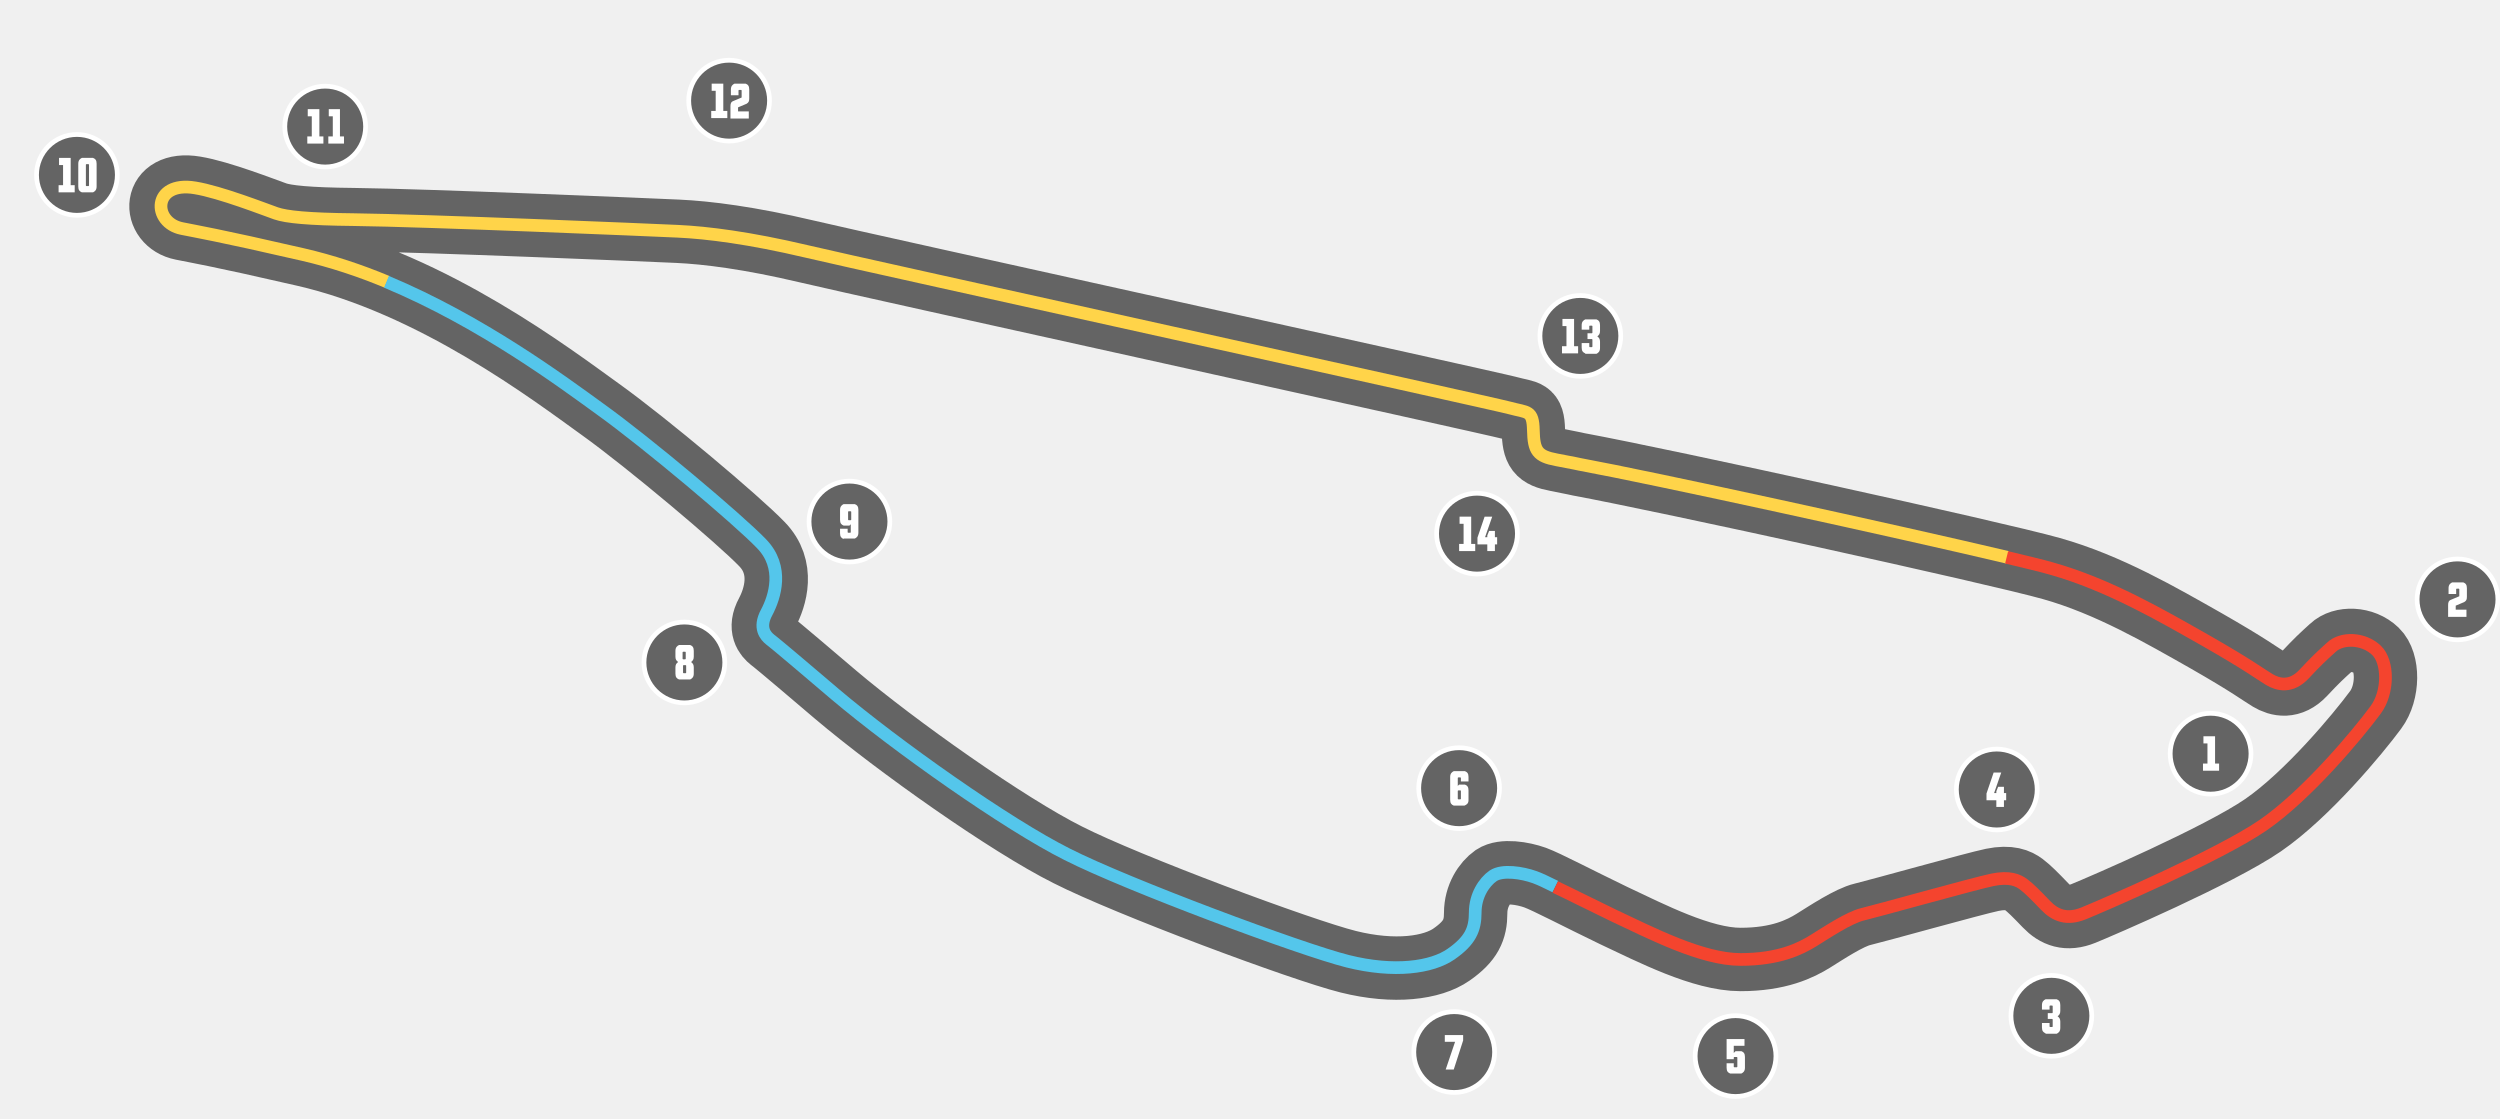
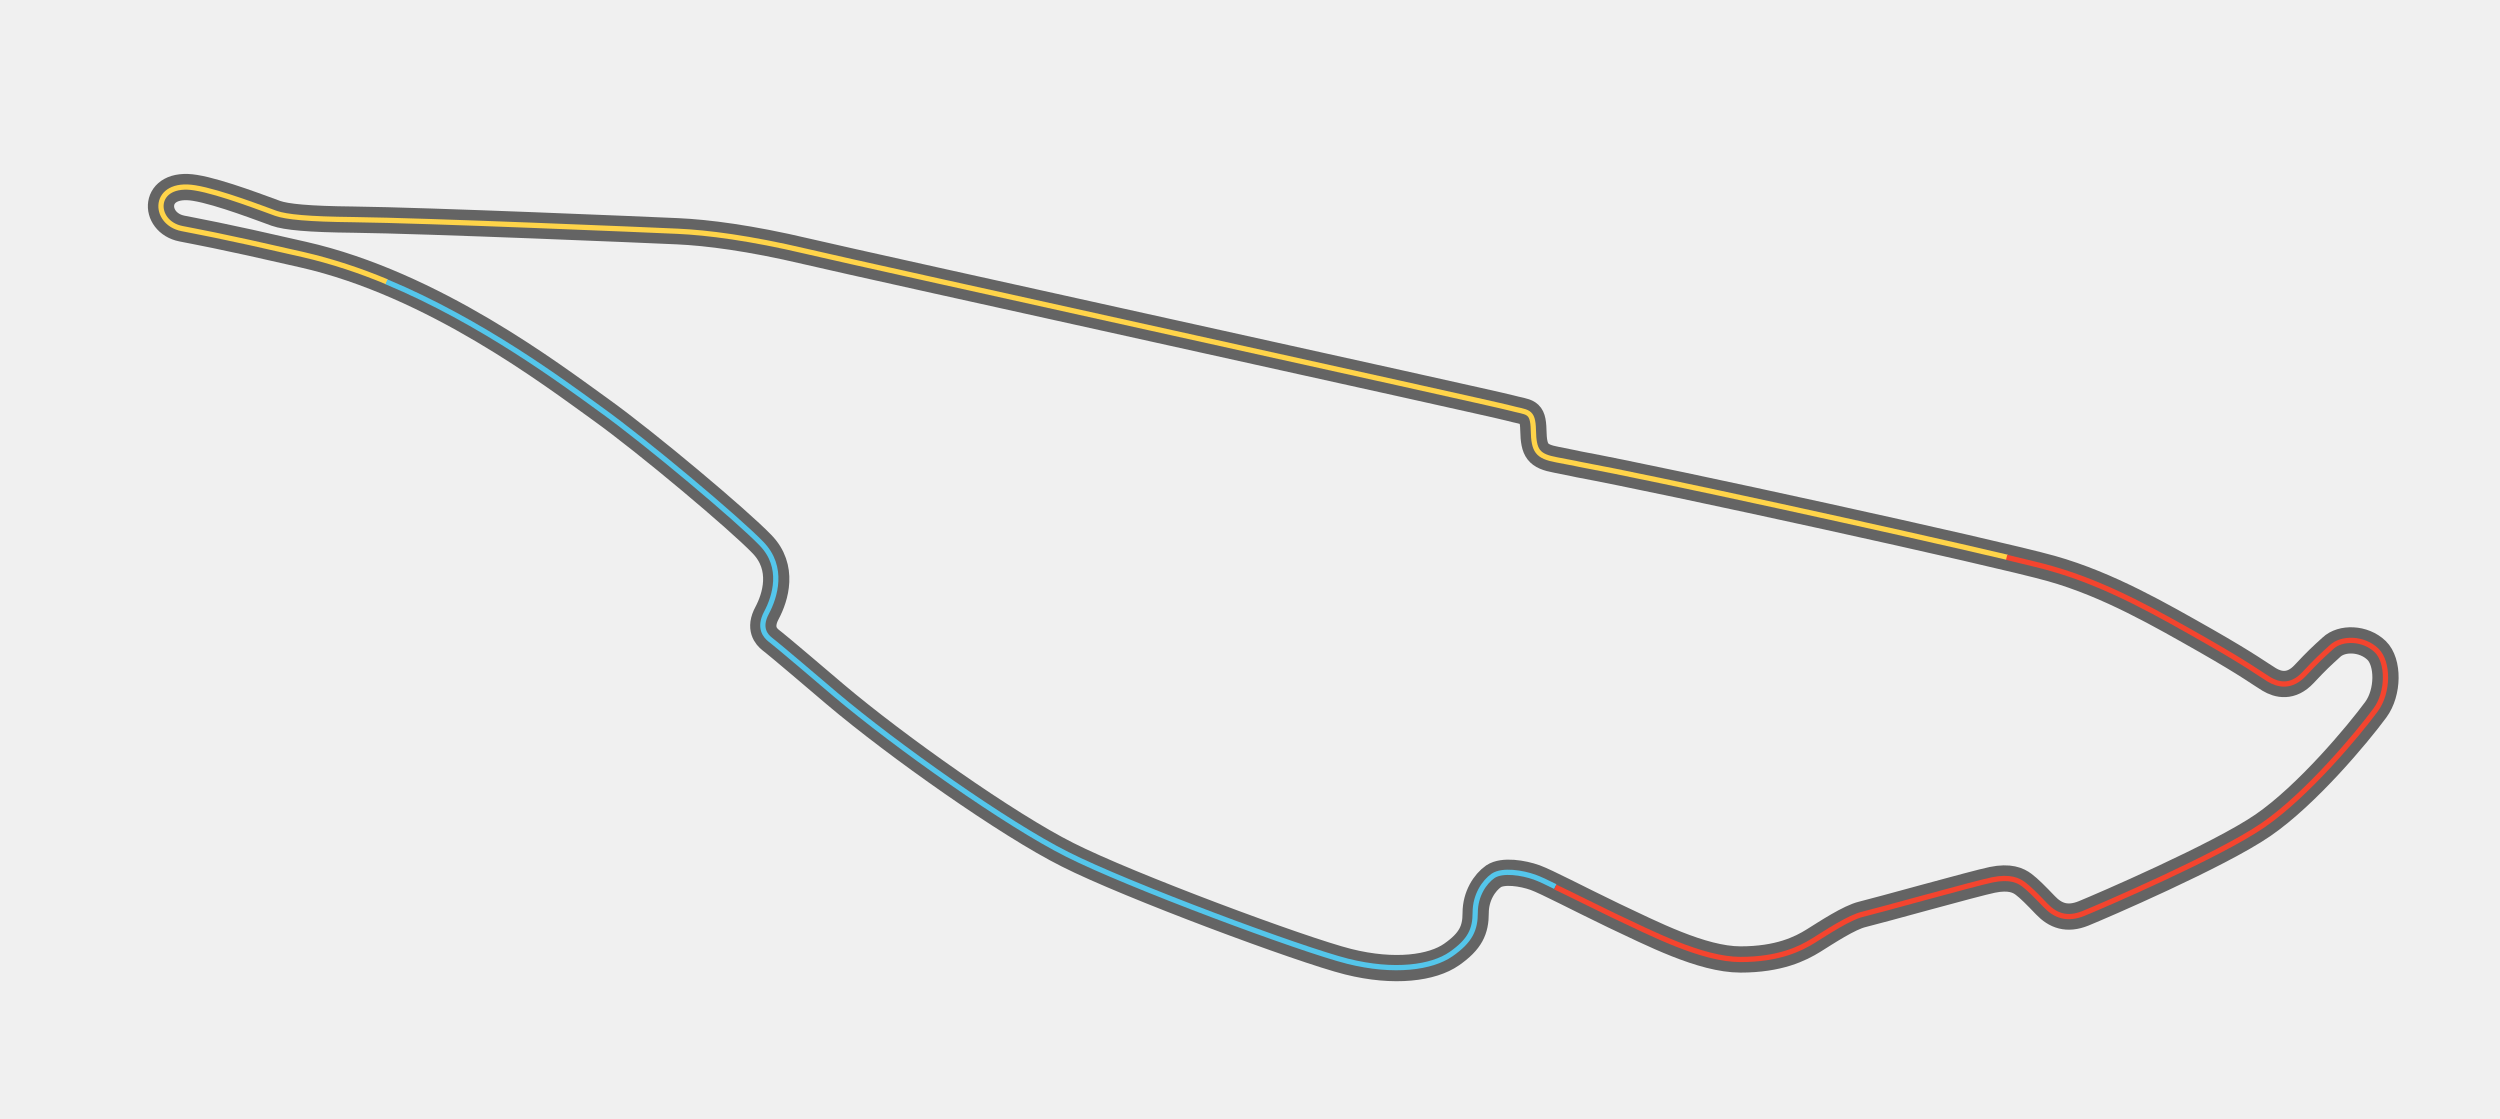
<svg xmlns="http://www.w3.org/2000/svg" version="1.1" x="0px" y="0px" viewBox="0.0 0.0 558.9 250.0" style="enable-background:new 0 0 558.9 299.3;" xml:space="preserve">
  <style type="text/css">
- 	.st0{fill:none;stroke:#646464;stroke-width:14.173;stroke-linecap:round;stroke-linejoin:round;stroke-miterlimit:10;}
- 	.st1{fill:none;stroke:#FFD449;stroke-width:2.835;stroke-miterlimit:10;}
- 	.st2{fill:none;stroke:#54C6EB;stroke-width:2.835;stroke-miterlimit:10;}
- 	.st3{fill:none;stroke:#F4442E;stroke-width:2.835;stroke-miterlimit:10;}
- 	.st4{fill:none;stroke:#FFFFFF;stroke-width:2.126;}
+ 	.st0{fill:none;stroke:#646464;stroke-width:5.868;stroke-linecap:round;stroke-linejoin:round;stroke-miterlimit:10;}
+ 	.st1{fill:none;stroke:#FFD449;stroke-width:1.174;stroke-miterlimit:10;}
+ 	.st2{fill:none;stroke:#54C6EB;stroke-width:1.174;stroke-miterlimit:10;}
+ 	.st3{fill:none;stroke:#F4442E;stroke-width:1.174;stroke-miterlimit:10;}
+ 	.st4{fill:none;stroke:#FFFFFF;stroke-width:0.880;}
	.st5{fill:#646464;}
	.st6{fill:#FFFFFF;}
- 	.st7{fill:none;stroke:#646464;stroke-width:2.835;stroke-miterlimit:10;}
+ 	.st7{fill:none;stroke:#646464;stroke-width:1.174;stroke-miterlimit:10;}
	.st8{fill:#FF3380;}
- 	.st9{fill:none;stroke:#FF3380;stroke-width:1.984;stroke-miterlimit:10;}
+ 	.st9{fill:none;stroke:#FF3380;stroke-width:0.822;stroke-miterlimit:10;}
	.st10{fill:#09BC8A;}
- 	.st11{fill:none;stroke:#09BC8A;stroke-width:1.984;stroke-miterlimit:10;}
- 	.st12{fill:none;stroke:#09BC8A;stroke-width:2.21;stroke-miterlimit:10;}
- 	.st13{fill:none;stroke:#646464;stroke-width:0.709;stroke-miterlimit:10;}
- 	.st14{fill:none;stroke:#F4442E;stroke-width:5.669;stroke-miterlimit:10;}
- 	.st15{fill:none;stroke:#54C6EB;stroke-width:5.669;stroke-miterlimit:10;}
- 	.st16{fill:none;stroke:#FFD449;stroke-width:5.669;stroke-miterlimit:10;}
- 	.st17{fill:none;stroke:#09BC8A;stroke-width:2.835;stroke-miterlimit:10;}
+ 	.st11{fill:none;stroke:#09BC8A;stroke-width:0.822;stroke-miterlimit:10;}
+ 	.st12{fill:none;stroke:#09BC8A;stroke-width:0.915;stroke-miterlimit:10;}
+ 	.st13{fill:none;stroke:#646464;stroke-width:0.293;stroke-miterlimit:10;}
+ 	.st14{fill:none;stroke:#F4442E;stroke-width:2.347;stroke-miterlimit:10;}
+ 	.st15{fill:none;stroke:#54C6EB;stroke-width:2.347;stroke-miterlimit:10;}
+ 	.st16{fill:none;stroke:#FFD449;stroke-width:2.347;stroke-miterlimit:10;}
+ 	.st17{fill:none;stroke:#09BC8A;stroke-width:1.174;stroke-miterlimit:10;}
	.st18{clip-path:url(#SVGID_00000161593034639522328540000003610139484255554493_);}
	.st19{fill:#F4442E;}
	.st20{fill:#54C6EB;}
	.st21{fill:#FFD449;}
</style>
  <g id="コース">
    <path class="st0" d="M352.9,103.8c19.4,3.6,92.9,19.7,105.7,23.3c12.8,3.6,24.6,10.5,34.5,16.1c9.8,5.6,12.2,7.5,14.2,8.7   s4.9,1.9,7.8-1.2s3.9-4,6.1-6c2.3-2.2,7.2-2.1,10.1,0.7c2.7,2.6,2.7,9.4-0.2,13.3c-3.9,5.3-15.3,19-25.2,25.8   c-9.9,6.8-36.4,18.2-40.1,19.7c-3.7,1.5-6.3,0.5-8.5-1.8s-3.7-3.8-4.9-4.7c-1.2-0.9-3.1-1.8-7-1c-3.9,0.8-26,7-29,7.7   s-8.1,4.1-11,5.9c-2.9,1.8-7.7,4.2-16.3,4.2s-20-5.9-28.3-9.8c-8.3-4-14.9-7.5-17.6-8.5c-2.8-1-7.2-1.7-9.3-0.3c-2,1.4-4,4.4-4,8.2   s-1.1,6.3-5.4,9.3c-4.3,3-12.7,4.2-23.1,1.6c-10.4-2.6-49.3-17.1-62.7-23.9c-13.4-6.7-38.3-24.3-51.9-35.8   c-13.5-11.5-13.5-11.4-14.5-12.2c-1-0.8-2.7-2.6-0.8-6.1c1.8-3.4,4-10.1-1.2-15.4c-5.1-5.3-25.5-22.5-36.1-30.1   S96.9,63.5,67.7,56.9c-19.1-4.4-24.1-5.2-27-5.8c-6.7-1.3-6.7-10.7,2.9-9.1c5.6,0.9,15.8,4.9,18.1,5.7c2.3,0.8,7.2,1.3,17.3,1.4   c16.5,0.2,65.9,2.3,72.5,2.6c6.6,0.3,16.1,1.5,28.8,4.5c12.6,3,153.2,33.9,157.2,35s5.2,0.4,5.3,5c0.1,4.6,0.9,5.8,5.2,6.6   C352.1,103.6,352.9,103.8,352.9,103.8z" />
  </g>
  <g id="セクター">
    <path class="st1" d="M86.5,63c-6-2.5-12.3-4.6-18.8-6.1c-19.1-4.4-24.1-5.2-27-5.8c-6.7-1.3-6.7-10.7,2.9-9.1   c5.6,0.9,15.8,4.9,18.1,5.7c2.3,0.8,7.2,1.3,17.3,1.4c16.5,0.2,65.9,2.3,72.5,2.6c6.6,0.3,16.1,1.5,28.8,4.5   c12.6,3,153.2,33.9,157.2,35s5.2,0.4,5.3,5c0.1,4.6,0.9,5.8,5.2,6.6c4.3,0.8,5.1,1,5.1,1c16.3,3,71.2,15,95.7,20.8" />
    <path class="st2" d="M347.7,198.2c-2-1-3.5-1.7-4.6-2.1c-2.8-1-7.2-1.7-9.3-0.3c-2,1.4-4,4.4-4,8.2s-1.1,6.3-5.4,9.3   c-4.3,3-12.7,4.2-23.1,1.6c-10.4-2.6-49.3-17.1-62.7-23.9c-13.4-6.7-38.3-24.3-51.9-35.8c-13.5-11.5-13.5-11.4-14.5-12.2   c-1-0.8-2.7-2.6-0.8-6.1c1.8-3.4,4-10.1-1.2-15.4c-5.1-5.3-25.5-22.5-36.1-30.1c-8.3-6-26.4-19.5-47.7-28.4" />
    <path class="st3" d="M448.6,124.6c4.5,1.1,8,1.9,10,2.5c12.8,3.6,24.6,10.5,34.5,16.1c9.8,5.6,12.2,7.5,14.2,8.7s4.9,1.9,7.8-1.2   s3.9-4,6.1-6c2.3-2.2,7.2-2.1,10.1,0.7c2.7,2.6,2.7,9.4-0.2,13.3c-3.9,5.3-15.3,19-25.2,25.8c-9.9,6.8-36.4,18.2-40.1,19.7   c-3.7,1.5-6.3,0.5-8.5-1.8s-3.7-3.8-4.9-4.7c-1.2-0.9-3.1-1.8-7-1c-3.9,0.8-26,7-29,7.7s-8.1,4.1-11,5.9c-2.9,1.8-7.7,4.2-16.3,4.2   s-20-5.9-28.3-9.8c-5.2-2.5-9.7-4.8-13.1-6.4" />
  </g>
  <g id="コーナー番号">
    <g>
      <g>
-         <circle class="st4" cx="494.2" cy="168.5" r="8.5" />
-         <circle class="st5" cx="494.2" cy="168.5" r="8.5" />
-       </g>
+ 			
+ 			
+ 		</g>
      <g>
-         <path class="st6" d="M492.5,172.3v-1.6h1v-4.5h-0.9v-1.6h2.6v6.1h0.9v1.6H492.5z" />
-       </g>
+ 			
+ 		</g>
    </g>
    <g>
      <g>
-         <circle class="st4" cx="549.4" cy="134" r="8.5" />
-         <circle class="st5" cx="549.4" cy="134" r="8.5" />
-       </g>
+ 			
+ 			
+ 		</g>
      <g>
-         <path class="st6" d="M547.3,137.9v-2.6c0-0.6,0.1-1,0.6-1.2l1.9-0.8v-1.6l-0.1-0.1h-0.5l-0.1,0.1v1.1h-1.7v-1.3     c0-0.8,0.4-1.1,0.8-1.3h2.5c0.5,0.2,0.8,0.5,0.8,1.3v1.9c0,0.6-0.1,0.9-0.6,1.2l-1.9,0.8v0.9h2.4v1.6H547.3z" />
-       </g>
+ 			
+ 		</g>
    </g>
    <g>
      <g>
-         <circle class="st4" cx="458.6" cy="227.1" r="8.5" />
-         <circle class="st5" cx="458.6" cy="227.1" r="8.5" />
-       </g>
+ 			
+ 			
+ 		</g>
      <g>
-         <path class="st6" d="M457.3,231c-0.5-0.2-0.8-0.5-0.8-1.3v-1h1.7v0.8l0.1,0.1h0.5l0.1-0.1v-1.6l-0.1-0.1h-1v-1.3h1l0.1-0.1v-1.5     l-0.1-0.1h-0.5l-0.1,0.1v0.8h-1.7v-1c0-0.8,0.4-1.1,0.8-1.3h2.5c0.5,0.2,0.8,0.5,0.8,1.3v1.3c0,0.6-0.2,0.9-0.6,1.2     c0.4,0.3,0.6,0.6,0.6,1.2v1.4c0,0.8-0.4,1.1-0.8,1.3H457.3z" />
-       </g>
+ 			
+ 		</g>
    </g>
    <g>
      <g>
-         <circle class="st4" cx="446.4" cy="176.5" r="8.5" />
-         <circle class="st5" cx="446.4" cy="176.5" r="8.5" />
-       </g>
+ 			
+ 			
+ 		</g>
      <g>
-         <path class="st6" d="M448,178.9v1.5h-1.7v-1.5h-2.2v-1.5l1.6-4.7h1.7l-1.6,4.6h0.5v-0.4l0.4-1h1.3v1.4h0.5v1.6H448z" />
-       </g>
+ 			
+ 		</g>
    </g>
    <g>
      <g>
-         <circle class="st4" cx="388" cy="236.1" r="8.5" />
-         <circle class="st5" cx="388" cy="236.1" r="8.5" />
-       </g>
+ 			
+ 			
+ 		</g>
      <g>
-         <path class="st6" d="M386.8,240c-0.5-0.2-0.8-0.5-0.8-1.3v-1h1.6v0.8l0.1,0.1h0.6l0.1-0.1v-2.1l-0.1-0.1h-0.6l-0.1,0.1v0.4h-1.6     v-4.5h4v1.5h-2.4v1.6l0.4-0.4h1.3c0.5,0.2,0.8,0.5,0.8,1.3v2.4c0,0.8-0.4,1.1-0.8,1.3H386.8z" />
-       </g>
+ 			
+ 		</g>
    </g>
    <g>
      <g>
-         <circle class="st4" cx="326.2" cy="176.2" r="8.5" />
-         <circle class="st5" cx="326.2" cy="176.2" r="8.5" />
-       </g>
+ 			
+ 			
+ 		</g>
      <g>
-         <path class="st6" d="M327.4,180.1H325c-0.5-0.2-0.8-0.5-0.8-1.3v-5.1c0-0.8,0.4-1.1,0.8-1.3h2.5c0.5,0.2,0.8,0.5,0.8,1.3v1h-1.7     v-0.8l-0.1-0.1h-0.5l-0.1,0.1v1.8l0.3-0.3h1.3c0.5,0.2,0.8,0.5,0.8,1.3v2.2C328.3,179.6,327.9,179.9,327.4,180.1z M326.5,178.7     l0.1-0.1v-1.8l-0.1-0.1h-0.5l-0.1,0.1v1.8l0.1,0.1H326.5z" />
-       </g>
+ 			
+ 		</g>
    </g>
    <g>
      <g>
-         <circle class="st4" cx="325.1" cy="235.2" r="8.5" />
-         <circle class="st5" cx="325.1" cy="235.2" r="8.5" />
-       </g>
+ 			
+ 			
+ 		</g>
      <g>
-         <path class="st6" d="M323.2,239.1l2.1-6.2H323v-1.5h4.1v1.2l-2.1,6.5H323.2z" />
-       </g>
+ 			
+ 		</g>
    </g>
    <g>
      <g>
-         <circle class="st4" cx="153" cy="148.1" r="8.5" />
-         <circle class="st5" cx="153" cy="148.1" r="8.5" />
-       </g>
+ 			
+ 			
+ 		</g>
      <g>
-         <path class="st6" d="M151.8,151.9c-0.5-0.2-0.8-0.5-0.8-1.3v-1.4c0-0.6,0.2-0.9,0.6-1.2c-0.4-0.3-0.6-0.6-0.6-1.2v-1.3     c0-0.8,0.4-1.1,0.8-1.3h2.5c0.5,0.2,0.8,0.5,0.8,1.3v1.3c0,0.6-0.2,0.9-0.6,1.2c0.4,0.3,0.6,0.6,0.6,1.2v1.4     c0,0.8-0.4,1.1-0.8,1.3H151.8z M152.6,147.3l0.1,0.1h0.5l0.1-0.1v-1.5l-0.1-0.1h-0.5l-0.1,0.1V147.3z M153.4,150.4v-1.6l-0.1-0.1     h-0.5l-0.1,0.1v1.6l0.1,0.1h0.5L153.4,150.4z" />
-       </g>
+ 			
+ 		</g>
    </g>
    <g>
      <g>
-         <circle class="st4" cx="189.9" cy="116.6" r="8.5" />
-         <circle class="st5" cx="189.9" cy="116.6" r="8.5" />
-       </g>
+ 			
+ 			
+ 		</g>
      <g>
-         <path class="st6" d="M188.6,120.5c-0.5-0.2-0.8-0.5-0.8-1.3v-1h1.7v0.8l0.1,0.1h0.5l0.1-0.1v-1.8l-0.3,0.3h-1.3     c-0.5-0.2-0.8-0.5-0.8-1.3v-2.2c0-0.8,0.4-1.1,0.8-1.3h2.5c0.5,0.2,0.8,0.5,0.8,1.3v5.1c0,0.8-0.4,1.1-0.8,1.3H188.6z      M190.3,116.2v-1.8l-0.1-0.1h-0.5l-0.1,0.1v1.8l0.1,0.1h0.5L190.3,116.2z" />
-       </g>
+ 			
+ 		</g>
    </g>
    <g>
      <g>
-         <circle class="st4" cx="17.2" cy="39.1" r="8.5" />
-         <circle class="st5" cx="17.2" cy="39.1" r="8.5" />
-       </g>
+ 			
+ 			
+ 		</g>
      <g>
-         <path class="st6" d="M13.1,43v-1.6h1v-4.5h-0.9v-1.6h2.6v6.1h0.9V43H13.1z" />
-         <path class="st6" d="M20.8,43h-2.5c-0.5-0.2-0.8-0.5-0.8-1.3v-5.1c0-0.8,0.4-1.1,0.8-1.3h2.5c0.5,0.2,0.8,0.5,0.8,1.3v5.1     C21.6,42.5,21.2,42.8,20.8,43z M19.9,36.8l-0.1-0.1h-0.5l-0.1,0.1v4.7l0.1,0.1h0.5l0.1-0.1V36.8z" />
-       </g>
+ 			
+ 			
+ 		</g>
    </g>
    <g>
      <g>
-         <circle class="st4" cx="72.7" cy="28.3" r="8.5" />
-         <circle class="st5" cx="72.7" cy="28.3" r="8.5" />
-       </g>
+ 			
+ 			
+ 		</g>
      <g>
-         <path class="st6" d="M68.7,32.1v-1.6h1v-4.5h-0.9v-1.6h2.6v6.1h0.9v1.6H68.7z" />
-         <path class="st6" d="M73.4,32.1v-1.6h1v-4.5h-0.9v-1.6H76v6.1h0.9v1.6H73.4z" />
-       </g>
+ 			
+ 			
+ 		</g>
    </g>
    <g>
      <g>
-         <circle class="st4" cx="163" cy="22.5" r="8.5" />
-         <circle class="st5" cx="163" cy="22.5" r="8.5" />
-       </g>
+ 			
+ 			
+ 		</g>
      <g>
-         <path class="st6" d="M159,26.4v-1.6h1v-4.5h-0.9v-1.6h2.6v6.1h0.9v1.6H159z" />
-         <path class="st6" d="M163.3,26.4v-2.6c0-0.6,0.1-1,0.6-1.2l1.9-0.8v-1.6l-0.1-0.1h-0.5l-0.1,0.1v1.1h-1.7V20     c0-0.8,0.4-1.1,0.8-1.3h2.5c0.5,0.2,0.8,0.5,0.8,1.3V22c0,0.6-0.1,0.9-0.6,1.2L165,24v0.9h2.4v1.6H163.3z" />
-       </g>
+ 			
+ 			
+ 		</g>
    </g>
    <g>
      <g>
-         <circle class="st4" cx="353.3" cy="75.1" r="8.5" />
-         <circle class="st5" cx="353.3" cy="75.1" r="8.5" />
-       </g>
+ 			
+ 			
+ 		</g>
      <g>
-         <path class="st6" d="M349.2,79v-1.6h1v-4.5h-0.9v-1.6h2.6v6.1h0.9V79H349.2z" />
-         <path class="st6" d="M354.4,79c-0.5-0.2-0.8-0.5-0.8-1.3v-1h1.7v0.8l0.1,0.1h0.5l0.1-0.1v-1.6l-0.1-0.1h-1v-1.3h1l0.1-0.1v-1.5     l-0.1-0.1h-0.5l-0.1,0.1v0.8h-1.7v-1c0-0.8,0.4-1.1,0.8-1.3h2.5c0.5,0.2,0.8,0.5,0.8,1.3V74c0,0.6-0.2,0.9-0.6,1.2     c0.4,0.3,0.6,0.6,0.6,1.2v1.4c0,0.8-0.4,1.1-0.8,1.3H354.4z" />
-       </g>
+ 			
+ 			
+ 		</g>
    </g>
    <g>
      <g>
-         <circle class="st4" cx="330.2" cy="119.3" r="8.5" />
-         <circle class="st5" cx="330.2" cy="119.3" r="8.5" />
-       </g>
+ 			
+ 			
+ 		</g>
      <g>
-         <path class="st6" d="M326.2,123.2v-1.6h1v-4.5h-0.9v-1.6h2.6v6.1h0.9v1.6H326.2z" />
-         <path class="st6" d="M334.2,121.7v1.5h-1.7v-1.5h-2.2v-1.5l1.6-4.7h1.7l-1.6,4.6h0.5v-0.4l0.4-1h1.3v1.4h0.5v1.6H334.2z" />
-       </g>
+ 			
+ 			
+ 		</g>
    </g>
  </g>
</svg>
